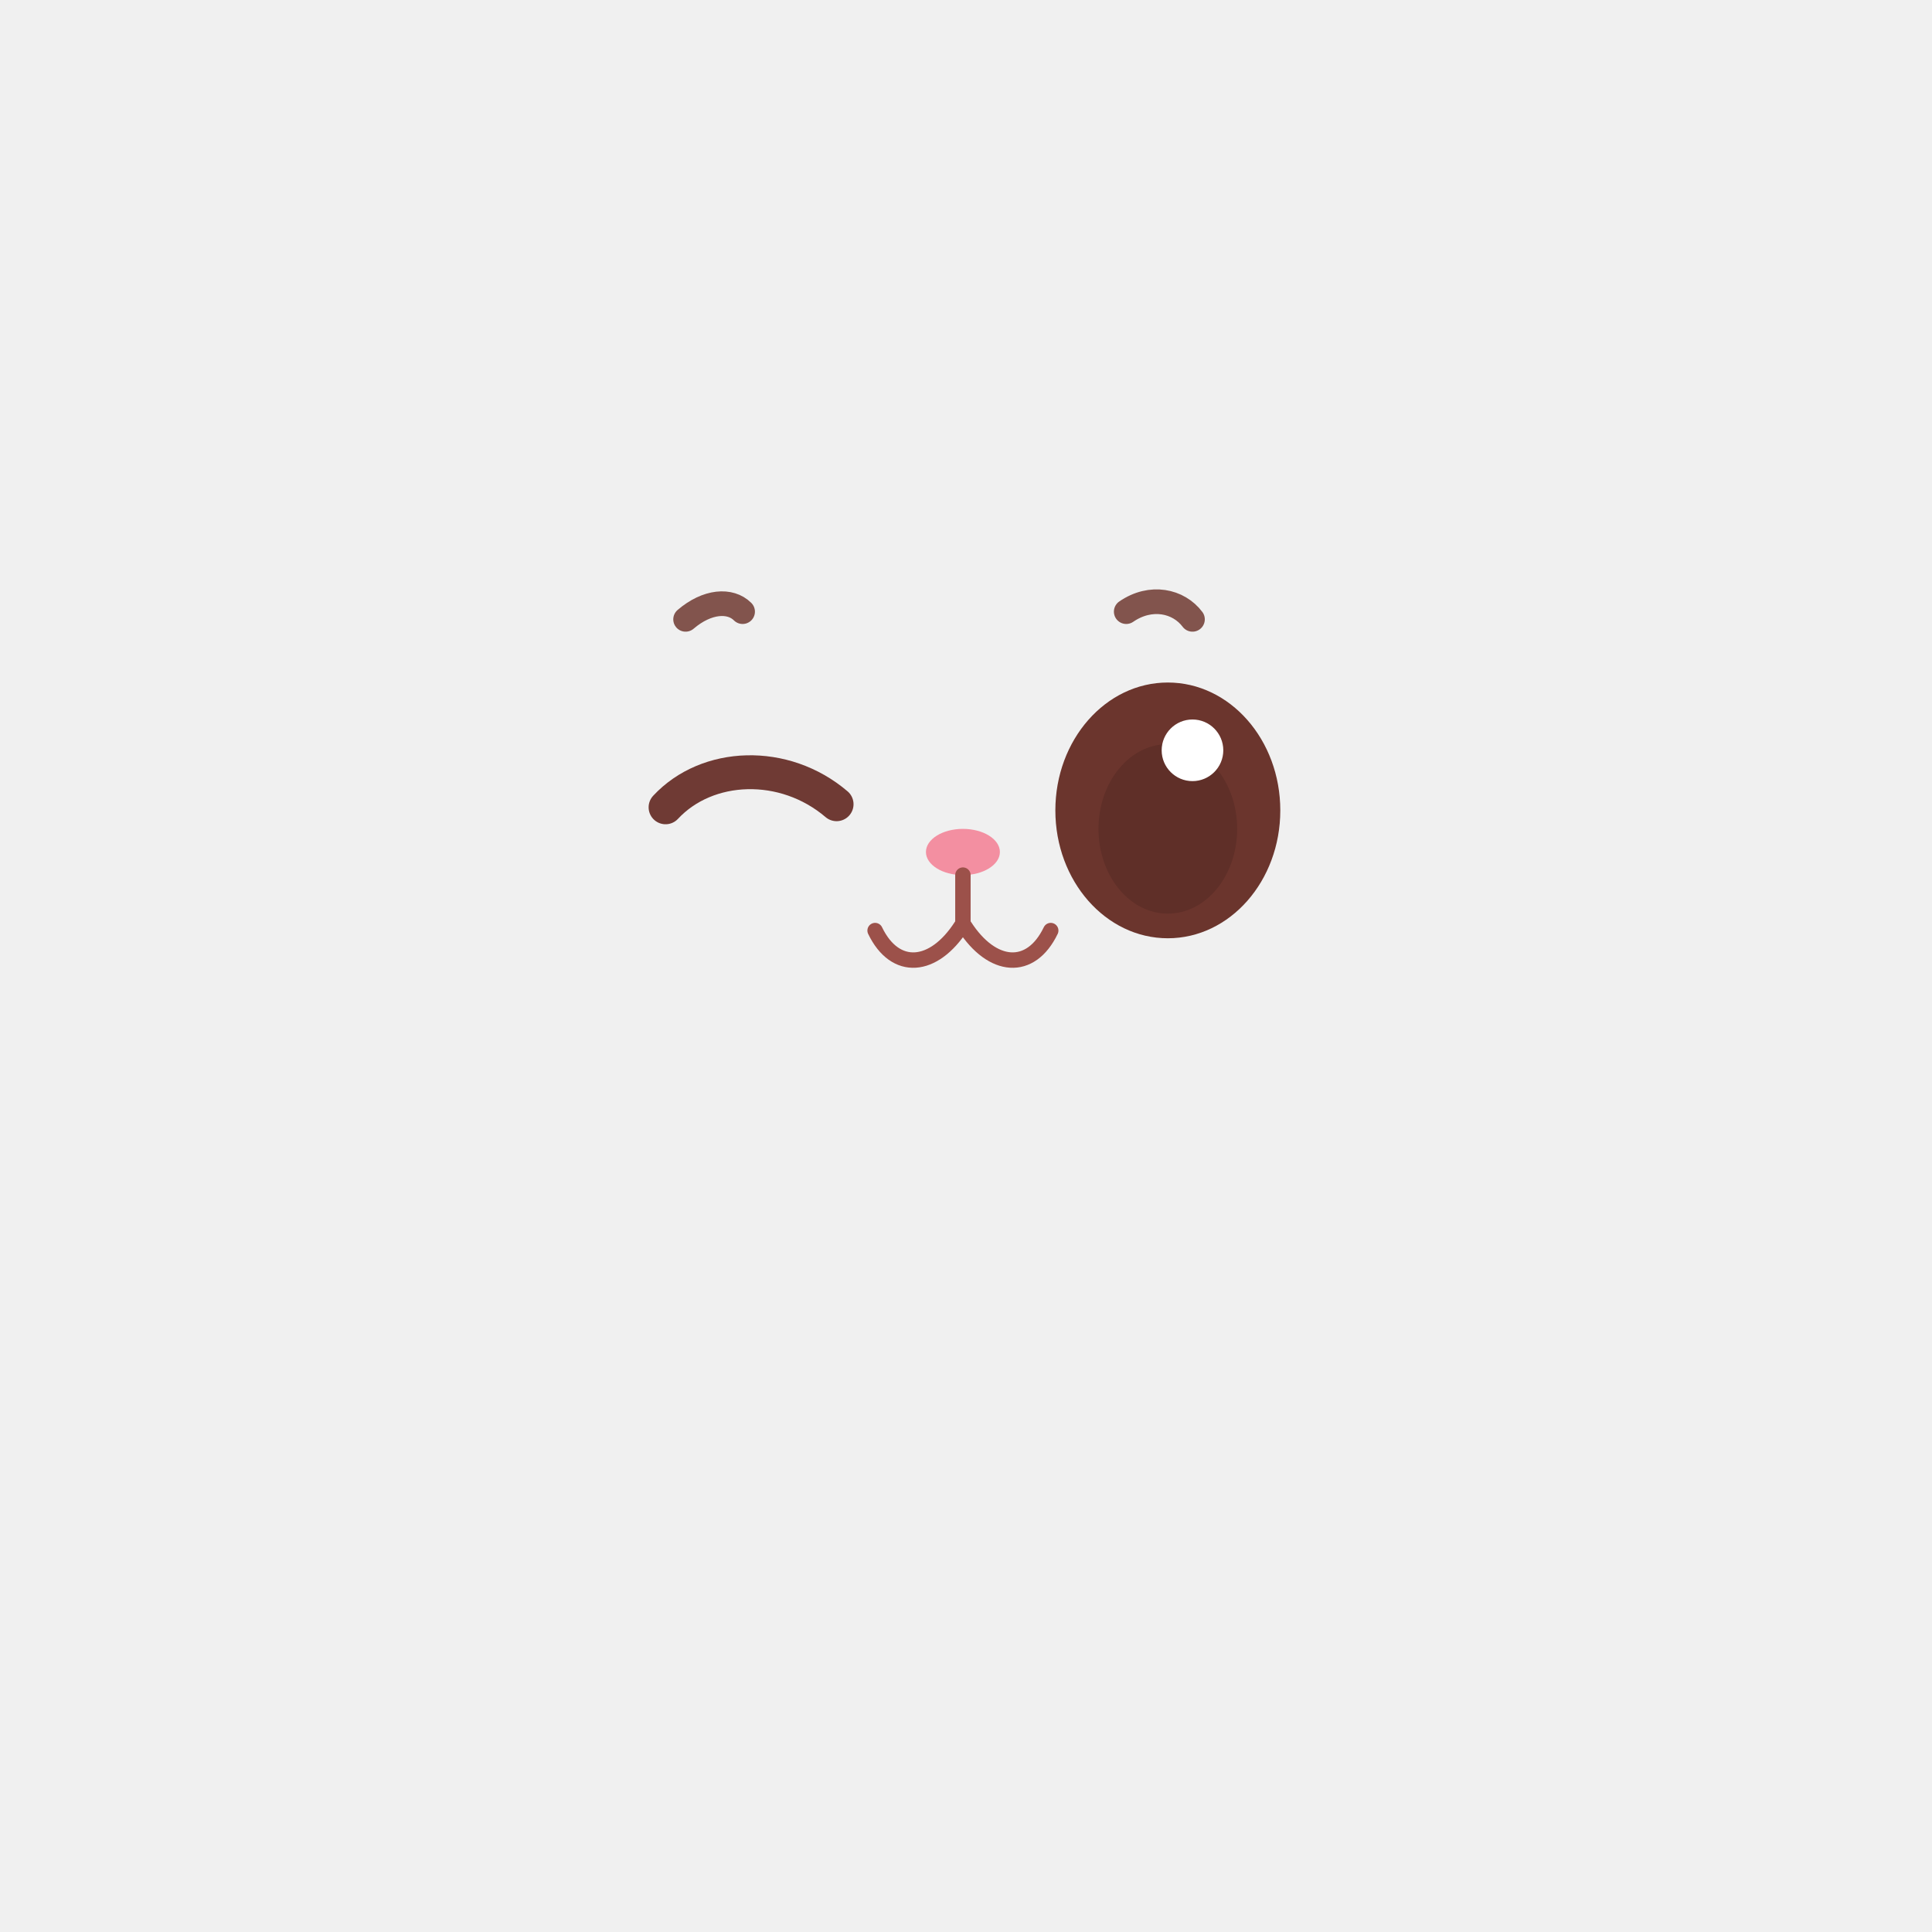
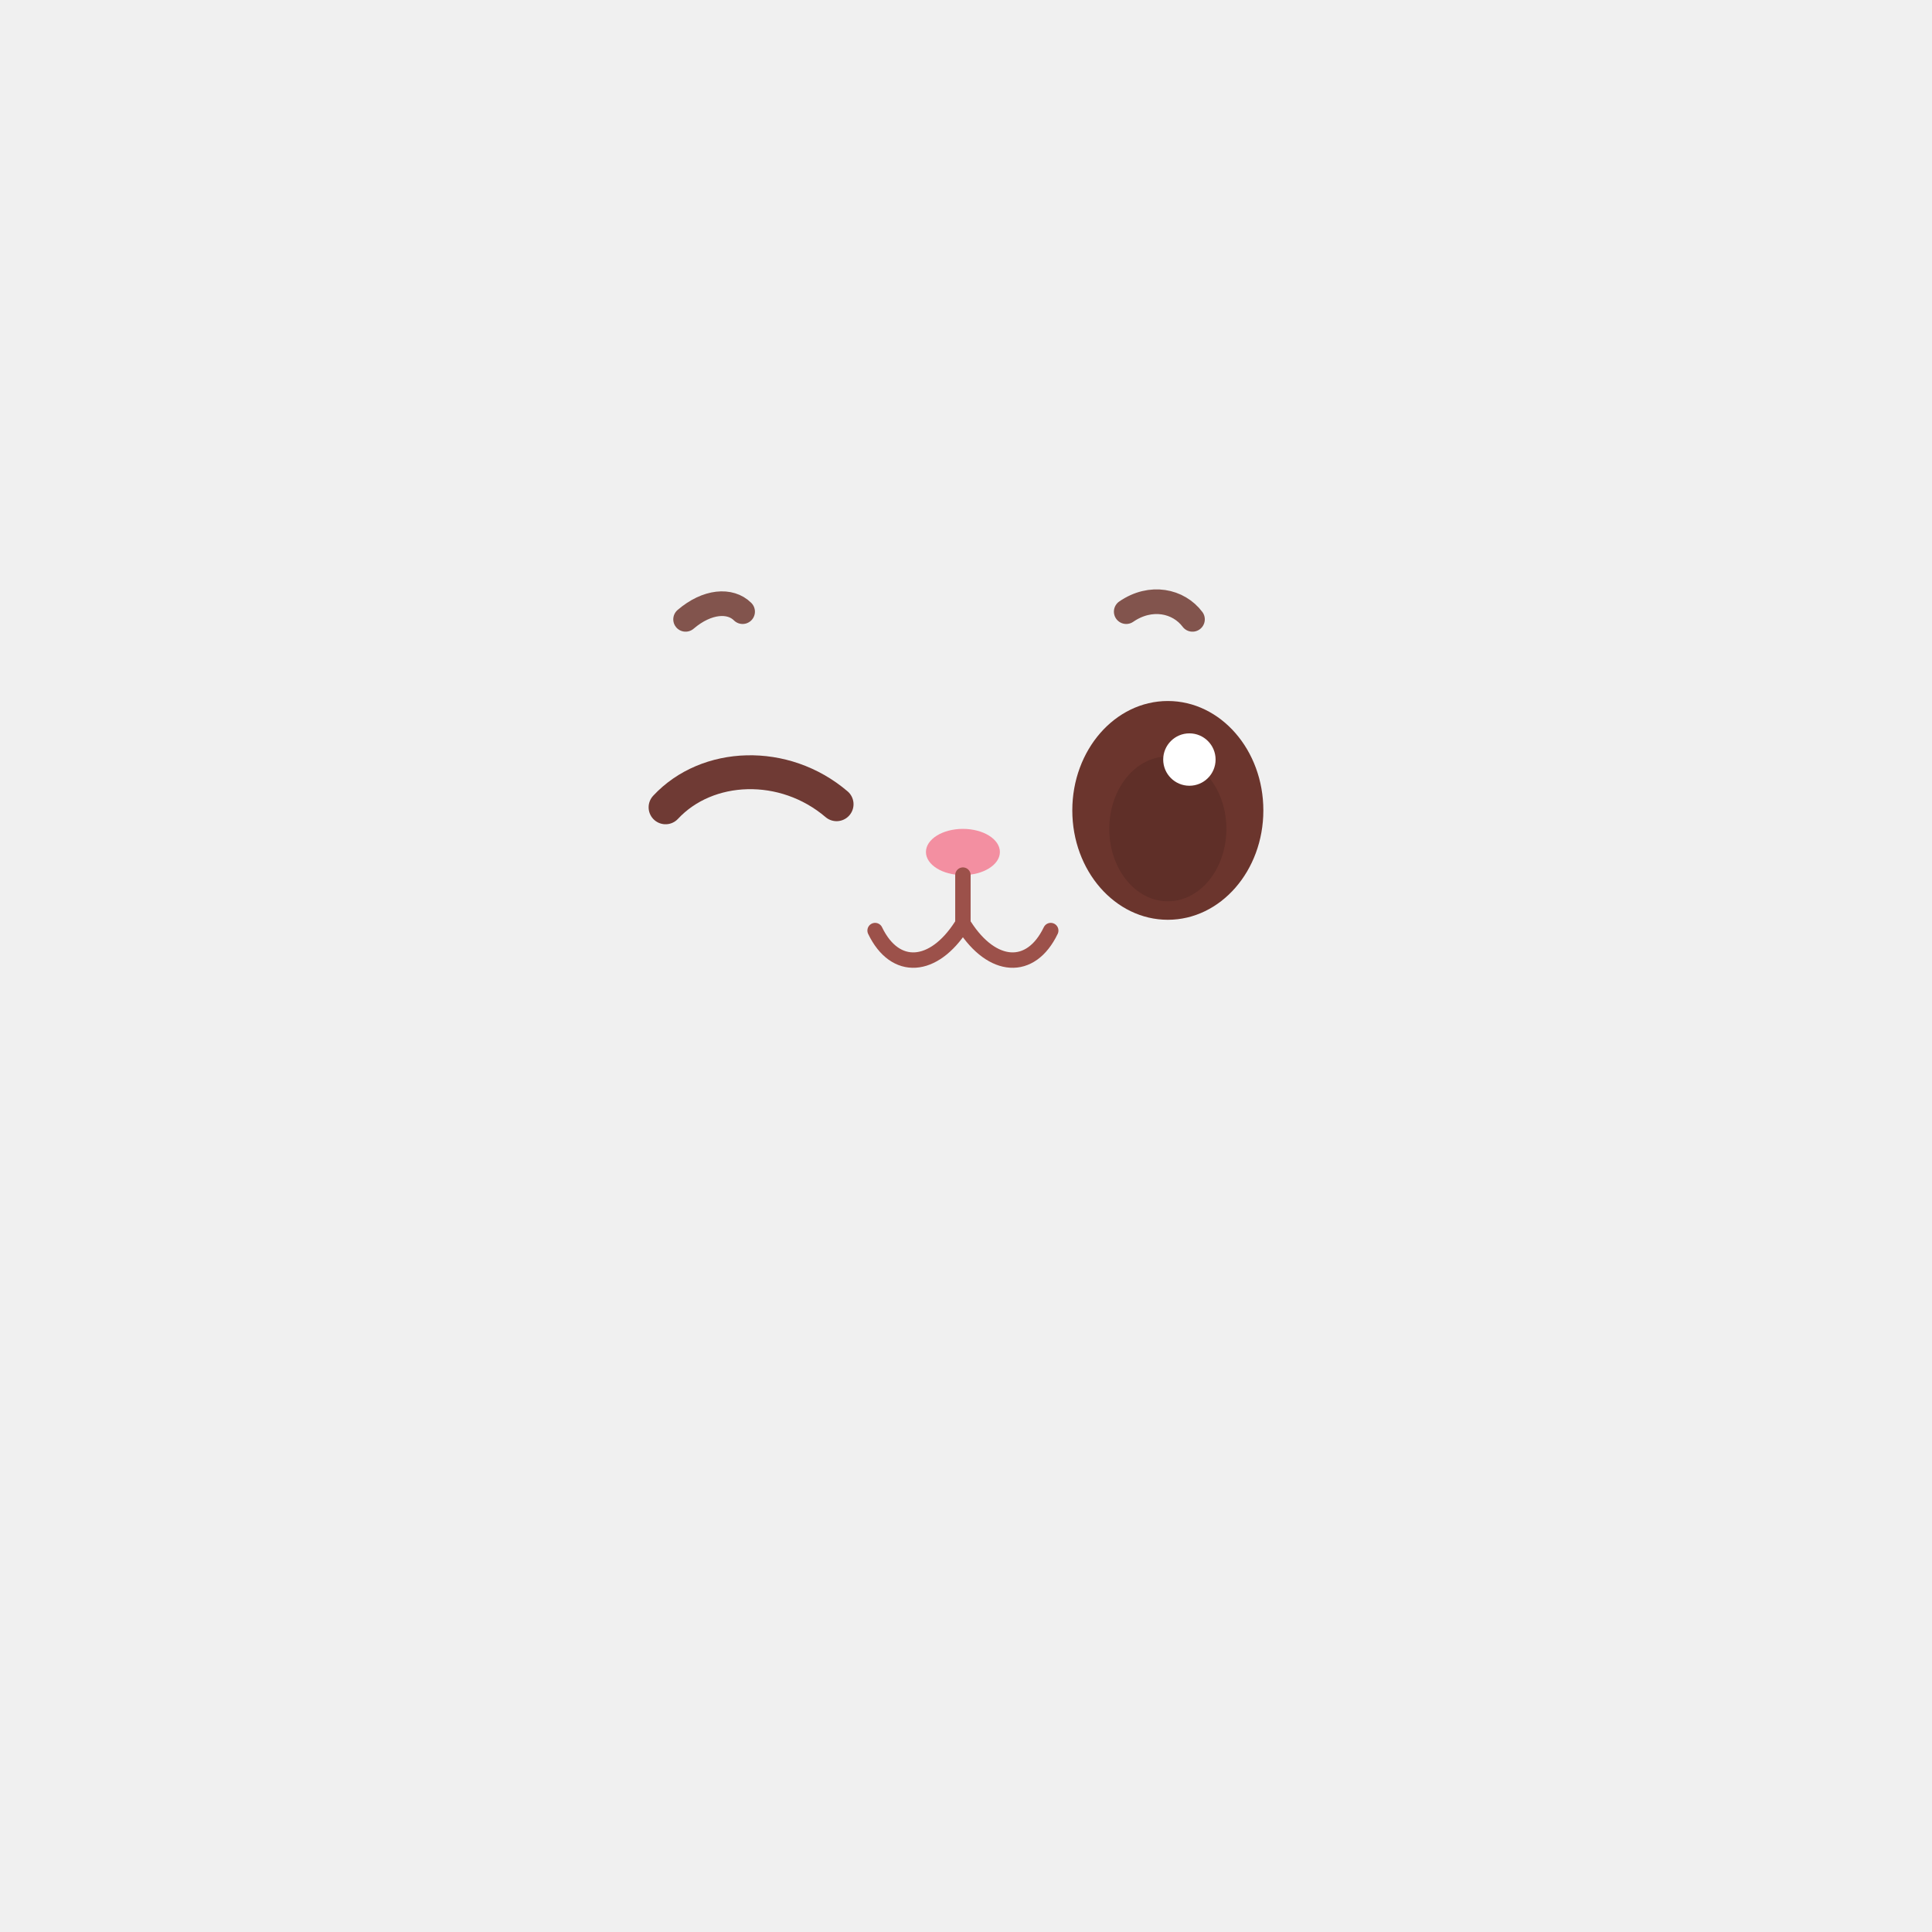
<svg xmlns="http://www.w3.org/2000/svg" viewBox="0 0 1254 1254" fill="none">
  <path d="M445 402C459 390 474 389 482 397" stroke="#75433b" stroke-width="16" stroke-linecap="round" opacity="0.9" />
  <path d="M731 397C747 386 765 390 774 402" stroke="#75433b" stroke-width="16" stroke-linecap="round" opacity="0.9" />
  <path d="M432 524C459 495 509 493 543 522" stroke="#6f3a34" stroke-width="22" stroke-linecap="round" />
-   <ellipse cx="758" cy="526" rx="73" ry="83" fill="#6b352d" />
-   <ellipse cx="758" cy="538" rx="45" ry="55" fill="#4b241f" opacity="0.38" />
-   <circle cx="774" cy="487" r="20" fill="#fff" />
+   <ellipse cx="758" cy="526" rx="62" ry="71" fill="#6b352d" />
+   <ellipse cx="758" cy="538" rx="38" ry="47" fill="#4b241f" opacity="0.38" />
+   <circle cx="772" cy="493" r="17" fill="#fff" />
  <ellipse cx="625" cy="553" rx="24" ry="15" fill="#f38fa1" />
  <path d="M625 568V598" stroke="#9c514a" stroke-width="10" stroke-linecap="round" />
  <path d="M624 601C606 629 581 631 568 604" stroke="#9c514a" stroke-width="10" stroke-linecap="round" />
  <path d="M626 601C644 629 669 631 682 604" stroke="#9c514a" stroke-width="10" stroke-linecap="round" />
</svg>
